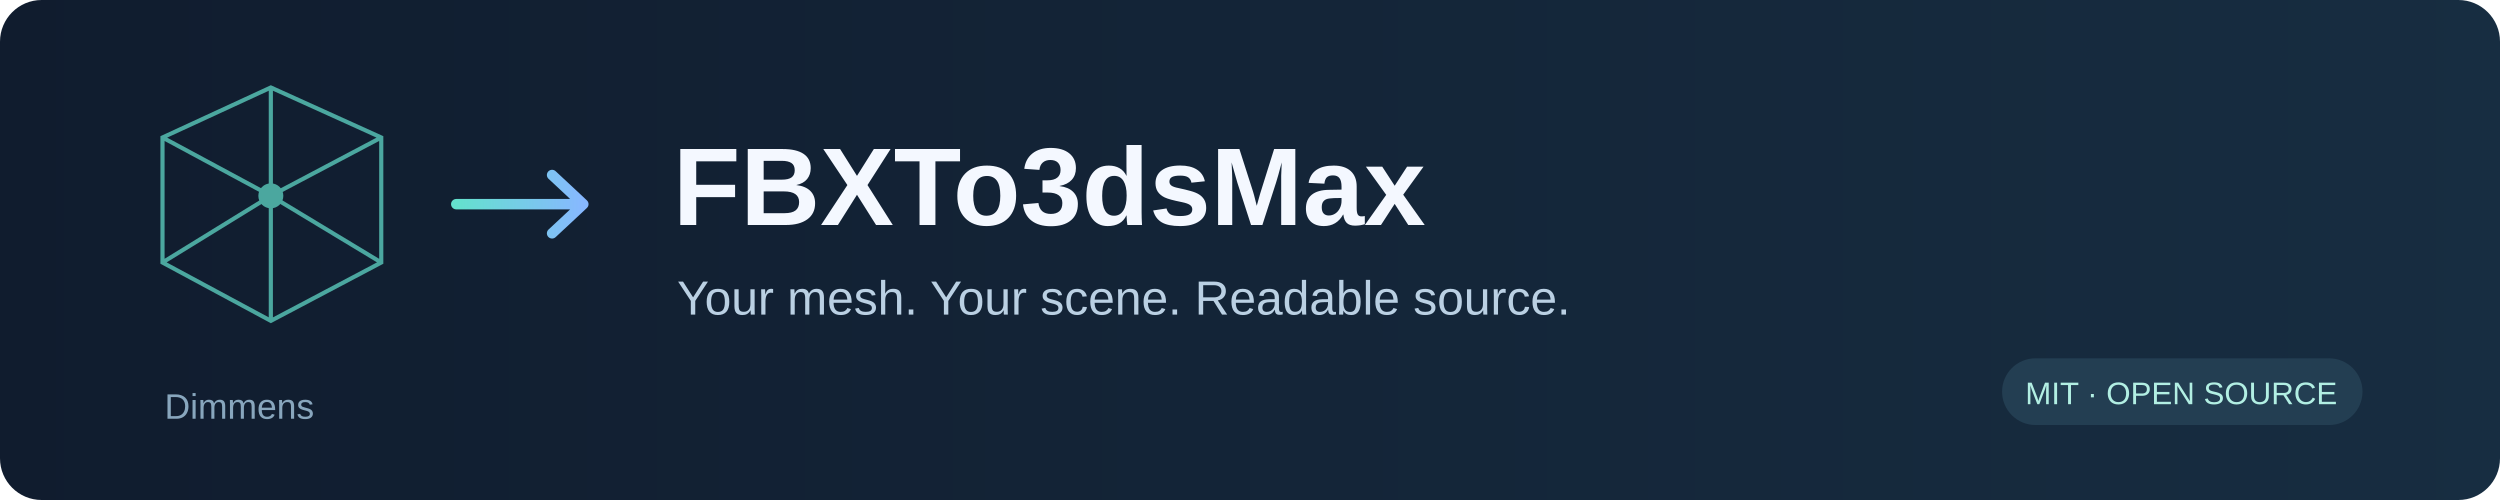
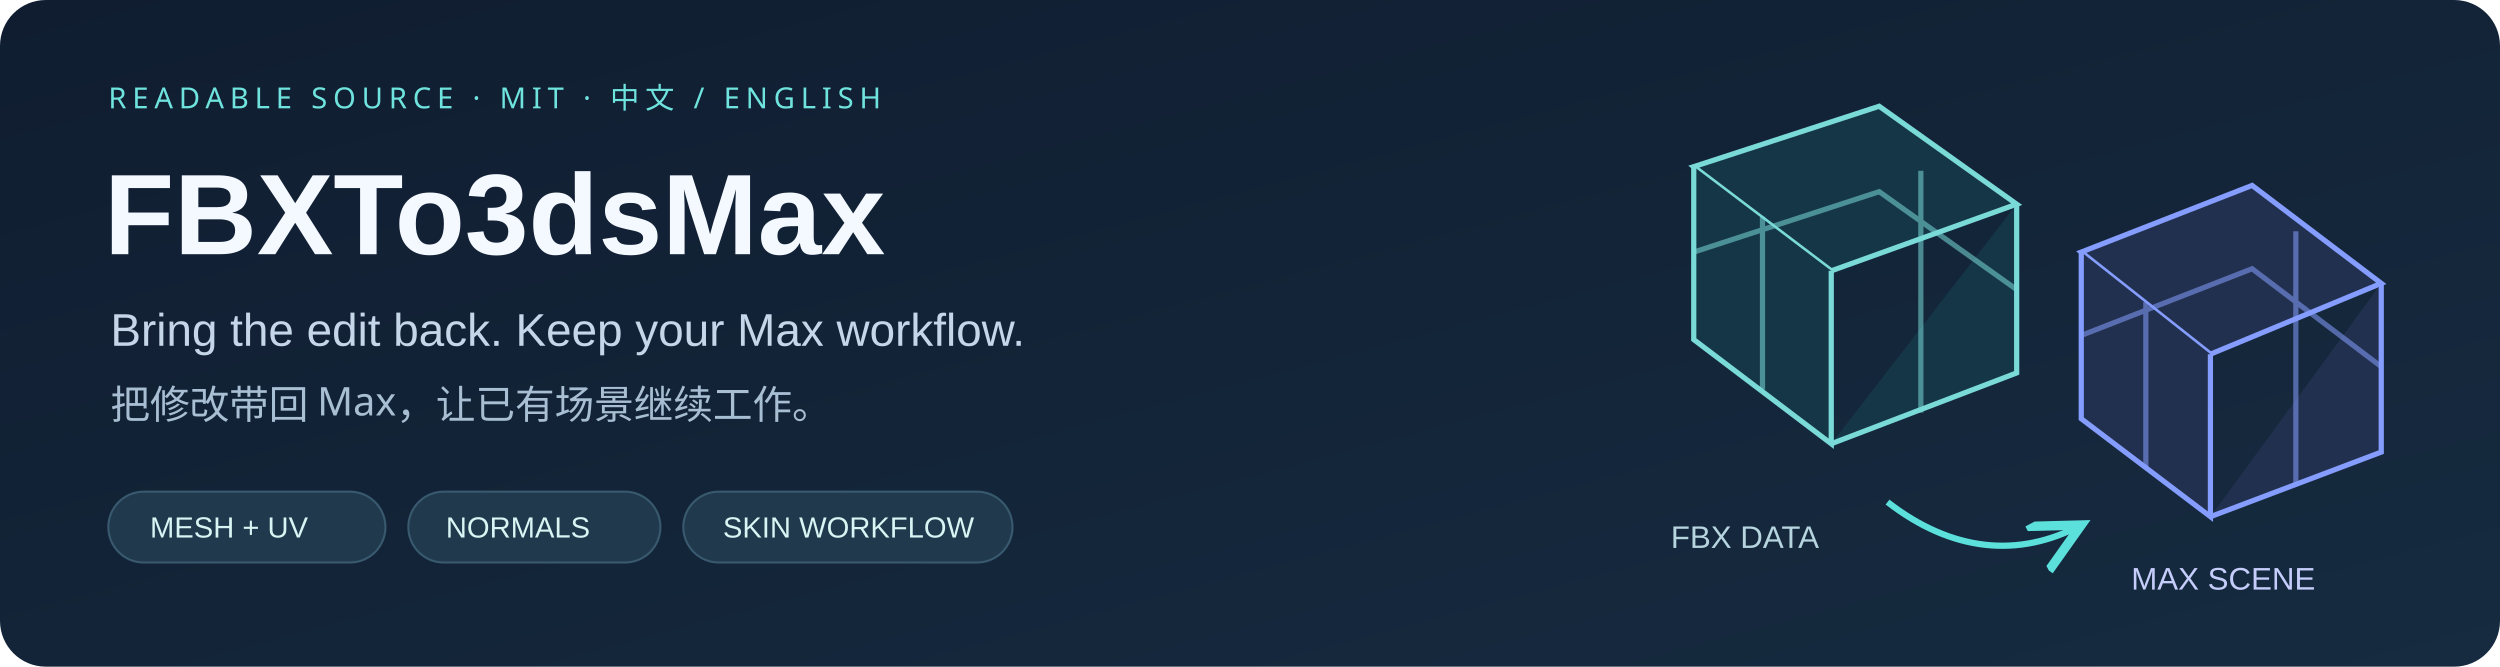
- <svg xmlns="http://www.w3.org/2000/svg" width="1200" height="240" viewBox="0 0 1200 240" role="img" aria-labelledby="title desc">
+ <svg xmlns="http://www.w3.org/2000/svg" width="1200" height="320" viewBox="0 0 1200 320" role="img" aria-labelledby="title desc">
  <defs>
-     <linearGradient id="background" x1="0" x2="1">
-       <stop stop-color="#101c2e" />
-       <stop offset="1" stop-color="#172d41" />
+     <linearGradient id="bg" x2="1" y2="1">
+       <stop stop-color="#101d30" />
+       <stop offset="1" stop-color="#162b40" />
    </linearGradient>
-     <linearGradient id="accent" x1="0" x2="1">
-       <stop stop-color="#64e1ce" />
-       <stop offset="1" stop-color="#87b8ff" />
-     </linearGradient>
+     <marker id="arrow" markerWidth="10" markerHeight="10" refX="8" refY="4" orient="auto">
+       <path d="M0 0L8 4L0 8" fill="none" stroke="#5ce0dc" stroke-width="1.5" />
+     </marker>
  </defs>
-   <rect width="1200" height="240" rx="20" fill="url(#background)" />
-   <g fill="none" stroke="#64e1ce" stroke-width="2" opacity=".7">
-     <path d="M78 66 130 42 183 66 183 126 130 154 78 126Z M78 66 130 94 183 66 M130 94V154 M130 42V94 M78 126 130 94 183 126" />
-     <circle cx="130" cy="94" r="5" fill="#64e1ce" />
+   <rect width="1200" height="320" rx="22" fill="url(#bg)" />
+   <g font-family="Arial">
+     <text x="52" y="52" font-size="14" fill="#6fe3dd" letter-spacing="2.8" font-family="Microsoft YaHei">READABLE SOURCE · MIT · 中文 / ENGLISH</text>
+     <text x="50" y="122" font-size="55" font-weight="700" fill="#f4f8ff">FBXTo3dsMax</text>
+     <text x="53" y="166" font-size="22" fill="#c5d6e8">Bring the edit back. Keep your Max workflow.</text>
+     <text x="53" y="201" font-size="19" fill="#a8bed3" font-family="Microsoft YaHei">把修改带回 Max，让已有场景继续工作。</text>
+     <g fill="#20394d" stroke="#38596e">
+       <rect x="52" y="236" width="133" height="34" rx="17" />
+       <rect x="196" y="236" width="121" height="34" rx="17" />
+       <rect x="328" y="236" width="158" height="34" rx="17" />
+     </g>
+     <g font-size="14" fill="#d9f4f3">
+       <text x="72" y="258">MESH + UV</text>
+       <text x="214" y="258">NORMALS</text>
+       <text x="347" y="258">SKIN WORKFLOW</text>
+     </g>
+     <g stroke="#79dad8" stroke-width="2.5" fill="#153647">
+       <path d="M813 80L902 51L968 98L879 130Z" />
+       <path d="M813 80V163L879 213V130" />
+       <path d="M879 213L968 179V98" />
+       <path d="M813 121L902 92L968 139M846 104L846 187M922 82V198" fill="none" opacity=".55" />
+     </g>
+     <g stroke="#859dff" stroke-width="2.5" fill="#22304f">
+       <path d="M999 121L1081 89L1143 136L1061 170Z" />
+       <path d="M999 121V201L1061 248V170" />
+       <path d="M1061 248L1143 217V136" />
+       <path d="M999 161L1081 129L1143 176M1030 145V224M1102 111V232" fill="none" opacity=".55" />
+     </g>
+     <path d="M906 241C937 265 969 268 999 252" fill="none" stroke="#5ce0dc" stroke-width="3" marker-end="url(#arrow)" />
+     <text x="802" y="263" font-size="15" fill="#b6d5df">FBX DATA</text>
+     <text x="1023" y="283" font-size="15" fill="#c5cdfb">MAX SCENE</text>
  </g>
-   <path d="M219 98H279M265 84 280 98 265 112" fill="none" stroke="url(#accent)" stroke-width="5" stroke-linecap="round" stroke-linejoin="round" />
-   <text x="323" y="108" fill="#f4f8ff" font-size="53" font-family="Segoe UI,Arial,sans-serif" font-weight="700">FBXTo3dsMax</text>
-   <text x="325" y="151" fill="#bad0e3" font-size="23" font-family="Segoe UI,Arial,sans-serif">Your mesh. Your scene. Readable source.</text>
-   <text x="79" y="201" fill="#88a6bd" font-size="17" font-family="Segoe UI,Arial,sans-serif">Dimmens</text>
-   <rect x="961" y="172" width="173" height="32" rx="16" fill="#233e52" />
-   <text x="1047" y="194" fill="#b2efe3" font-size="15" text-anchor="middle" font-family="Segoe UI,Arial,sans-serif">MIT · OPEN SOURCE</text>
</svg>
